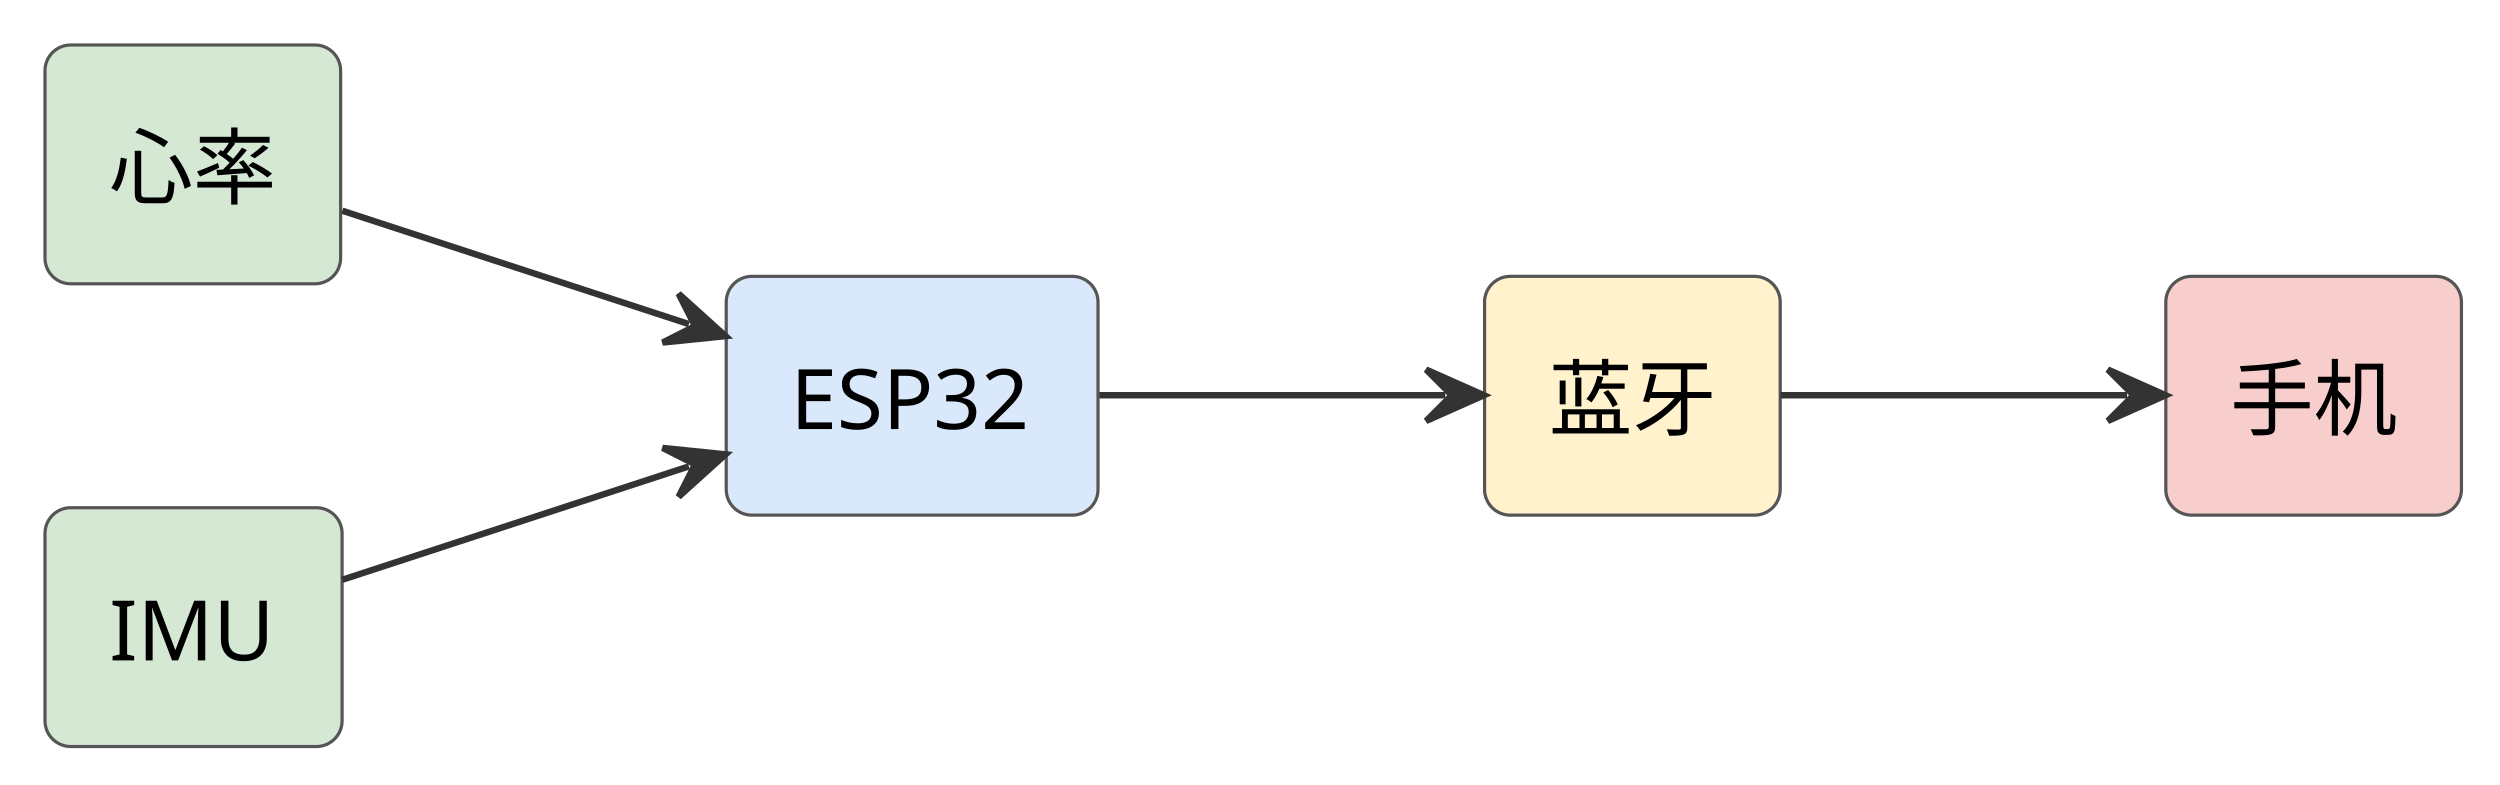
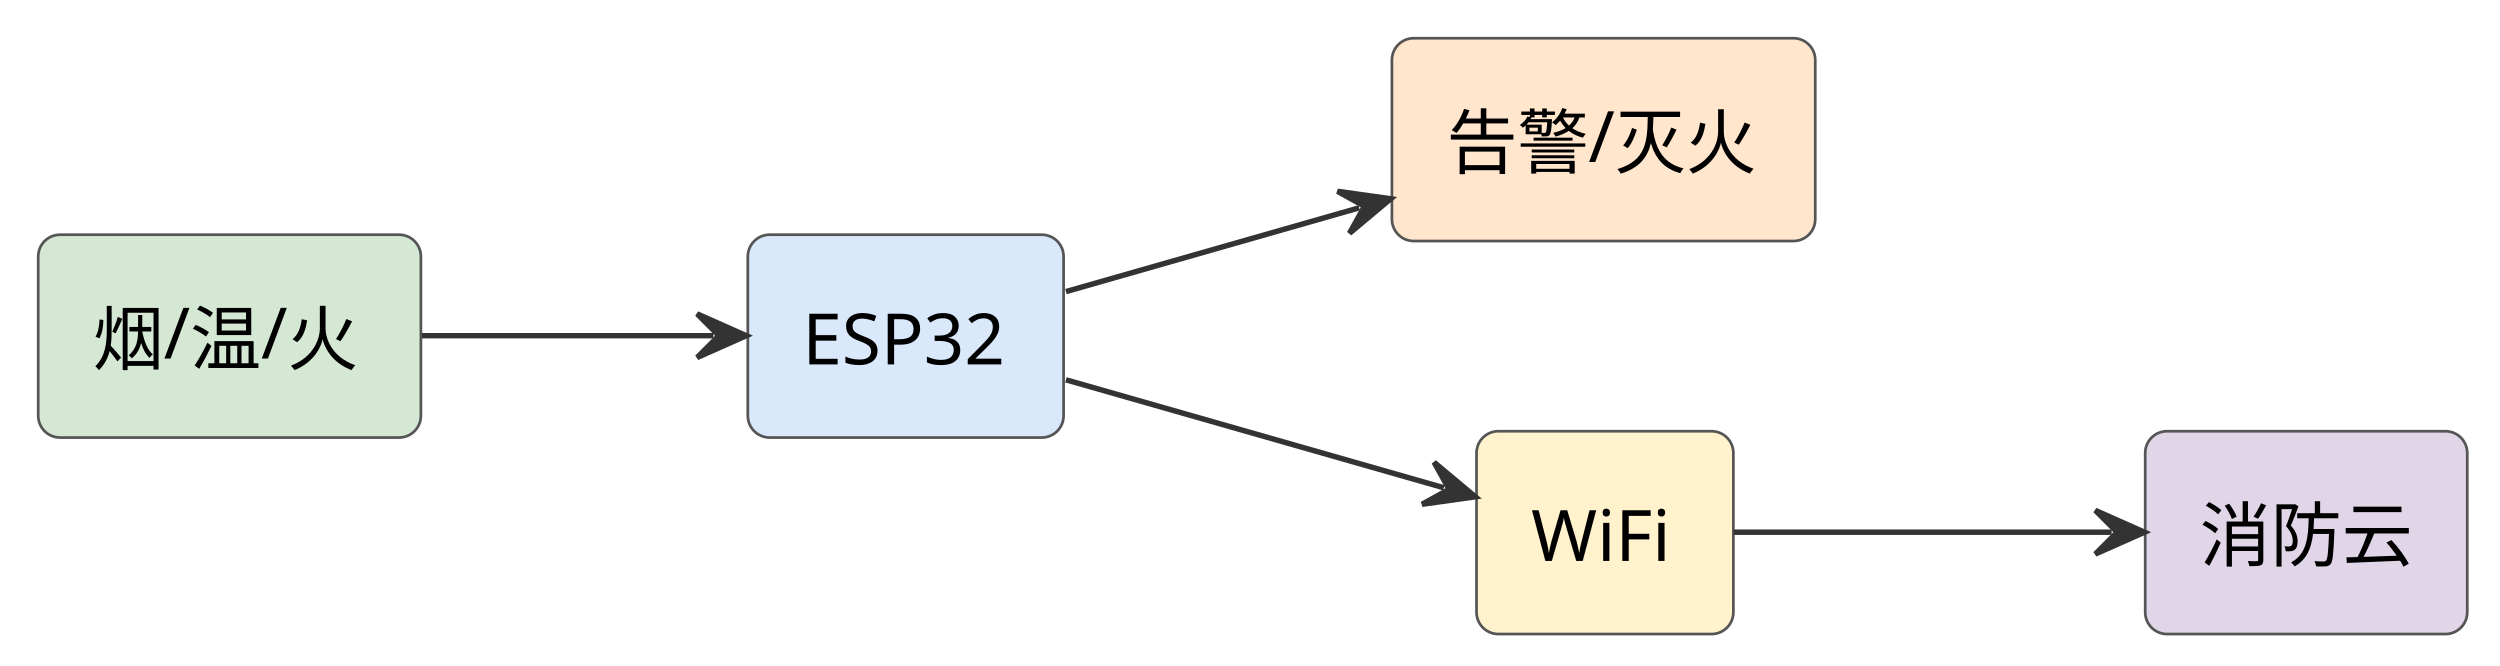
- <svg xmlns="http://www.w3.org/2000/svg" contentStyleType="text/css" height="122px" preserveAspectRatio="none" style="width:389px;height:122px;background:#FFFFFF;" version="1.1" viewBox="0 0 389 122" width="389px" zoomAndPan="magnify">
+ <svg xmlns="http://www.w3.org/2000/svg" contentStyleType="text/css" height="122px" preserveAspectRatio="none" style="width:458px;height:122px;background:#FFFFFF;" version="1.1" viewBox="0 0 458 122" width="458px" zoomAndPan="magnify">
  <defs />
  <g>
-     <g id="elem_hr">
-       <rect fill="#D5E8D4" height="37.158" rx="4" ry="4" style="stroke:#555555;stroke-width:0.5;" width="46" x="7" y="7" />
-       <text fill="#000000" font-family="Microsoft YaHei" font-size="13" lengthAdjust="spacing" textLength="26" x="17" y="30.755">心率</text>
-     </g>
-     <g id="elem_imu">
-       <rect fill="#D5E8D4" height="37.158" rx="4" ry="4" style="stroke:#555555;stroke-width:0.5;" width="46.228" x="7" y="79" />
-       <text fill="#000000" font-family="Microsoft YaHei" font-size="13" lengthAdjust="spacing" textLength="26.229" x="17" y="102.755">IMU</text>
+     <g id="elem_s">
+       <rect fill="#D5E8D4" height="37.158" rx="4" ry="4" style="stroke:#555555;stroke-width:0.5;" width="70.108" x="7" y="43" />
+       <text fill="#000000" font-family="Microsoft YaHei" font-size="13" lengthAdjust="spacing" textLength="50.108" x="17" y="66.755">烟/温/火</text>
    </g>
    <g id="elem_esp">
-       <rect fill="#DAE8FC" height="37.158" rx="4" ry="4" style="stroke:#555555;stroke-width:0.5;" width="57.851" x="113" y="43" />
-       <text fill="#000000" font-family="Microsoft YaHei" font-size="13" lengthAdjust="spacing" textLength="37.851" x="123" y="66.755">ESP32</text>
+       <rect fill="#DAE8FC" height="37.158" rx="4" ry="4" style="stroke:#555555;stroke-width:0.5;" width="57.851" x="137" y="43" />
+       <text fill="#000000" font-family="Microsoft YaHei" font-size="13" lengthAdjust="spacing" textLength="37.851" x="147" y="66.755">ESP32</text>
    </g>
-     <g id="elem_bt">
-       <rect fill="#FFF2CC" height="37.158" rx="4" ry="4" style="stroke:#555555;stroke-width:0.5;" width="46" x="231" y="43" />
-       <text fill="#000000" font-family="Microsoft YaHei" font-size="13" lengthAdjust="spacing" textLength="26" x="241" y="66.755">蓝牙</text>
+     <g id="elem_act">
+       <rect fill="#FFE6CC" height="37.158" rx="4" ry="4" style="stroke:#555555;stroke-width:0.5;" width="77.554" x="255" y="7" />
+       <text fill="#000000" font-family="Microsoft YaHei" font-size="13" lengthAdjust="spacing" textLength="57.554" x="265" y="30.755">告警/灭火</text>
    </g>
-     <g id="elem_app">
-       <rect fill="#F8CECC" height="37.158" rx="4" ry="4" style="stroke:#555555;stroke-width:0.5;" width="46" x="337" y="43" />
-       <text fill="#000000" font-family="Microsoft YaHei" font-size="13" lengthAdjust="spacing" textLength="26" x="347" y="66.755">手机</text>
+     <g id="elem_wifi">
+       <rect fill="#FFF2CC" height="37.158" rx="4" ry="4" style="stroke:#555555;stroke-width:0.5;" width="47.054" x="270.5" y="79" />
+       <text fill="#000000" font-family="Microsoft YaHei" font-size="13" lengthAdjust="spacing" textLength="27.054" x="280.5" y="102.755">WiFi</text>
    </g>
-     <g id="link_hr_esp">
-       <path d="M53.26,32.79 C70.46,38.41 88.677,44.374 107.198,50.434 " fill="none" id="hr-to-esp" style="stroke:#333333;stroke-width:1.0;" />
-       <polygon fill="#333333" points="112.9,52.3,105.59,45.699,108.148,50.745,103.102,53.303,112.9,52.3" style="stroke:#333333;stroke-width:1.0;" />
+     <g id="elem_cloud">
+       <rect fill="#E1D5E8" height="37.158" rx="4" ry="4" style="stroke:#555555;stroke-width:0.5;" width="59" x="393" y="79" />
+       <text fill="#000000" font-family="Microsoft YaHei" font-size="13" lengthAdjust="spacing" textLength="39" x="403" y="102.755">消防云</text>
    </g>
-     <g id="link_imu_esp">
-       <path d="M53.26,90.21 C70.46,84.59 88.677,78.626 107.198,72.566 " fill="none" id="imu-to-esp" style="stroke:#333333;stroke-width:1.0;" />
-       <polygon fill="#333333" points="112.9,70.7,103.102,69.697,108.148,72.255,105.59,77.301,112.9,70.7" style="stroke:#333333;stroke-width:1.0;" />
+     <g id="link_s_esp">
+       <path d="M77.31,61.5 C96.06,61.5 112.99,61.5 130.71,61.5 " fill="none" id="s-to-esp" style="stroke:#333333;stroke-width:1.0;" />
+       <polygon fill="#333333" points="136.71,61.5,127.71,57.5,131.71,61.5,127.71,65.5,136.71,61.5" style="stroke:#333333;stroke-width:1.0;" />
    </g>
-     <g id="link_esp_bt">
-       <path d="M171.04,61.5 C189.63,61.5 207.67,61.5 224.9,61.5 " fill="none" id="esp-to-bt" style="stroke:#333333;stroke-width:1.0;" />
-       <polygon fill="#333333" points="230.9,61.5,221.9,57.5,225.9,61.5,221.9,65.5,230.9,61.5" style="stroke:#333333;stroke-width:1.0;" />
+     <g id="link_esp_act">
+       <path d="M195.28,53.42 C212.84,48.4 229.861,43.538 249.011,38.068 " fill="none" id="esp-to-act" style="stroke:#333333;stroke-width:1.0;" />
+       <polygon fill="#333333" points="254.78,36.42,245.028,35.046,249.972,37.793,247.225,42.738,254.78,36.42" style="stroke:#333333;stroke-width:1.0;" />
    </g>
-     <g id="link_bt_app">
-       <path d="M277.06,61.5 C294.7,61.5 313.34,61.5 330.98,61.5 " fill="none" id="bt-to-app" style="stroke:#333333;stroke-width:1.0;" />
-       <polygon fill="#333333" points="336.98,61.5,327.98,57.5,331.98,61.5,327.98,65.5,336.98,61.5" style="stroke:#333333;stroke-width:1.0;" />
+     <g id="link_esp_wifi">
+       <path d="M195.28,69.58 C217.91,76.05 243.481,83.351 264.511,89.361 " fill="none" id="esp-to-wifi" style="stroke:#333333;stroke-width:1.0;" />
+       <polygon fill="#333333" points="270.28,91.01,262.726,84.691,265.473,89.636,260.527,92.383,270.28,91.01" style="stroke:#333333;stroke-width:1.0;" />
+     </g>
+     <g id="link_wifi_cloud">
+       <path d="M317.62,97.5 C338.65,97.5 364.09,97.5 386.86,97.5 " fill="none" id="wifi-to-cloud" style="stroke:#333333;stroke-width:1.0;" />
+       <polygon fill="#333333" points="392.86,97.5,383.86,93.5,387.86,97.5,383.86,101.5,392.86,97.5" style="stroke:#333333;stroke-width:1.0;" />
    </g>
  </g>
</svg>
